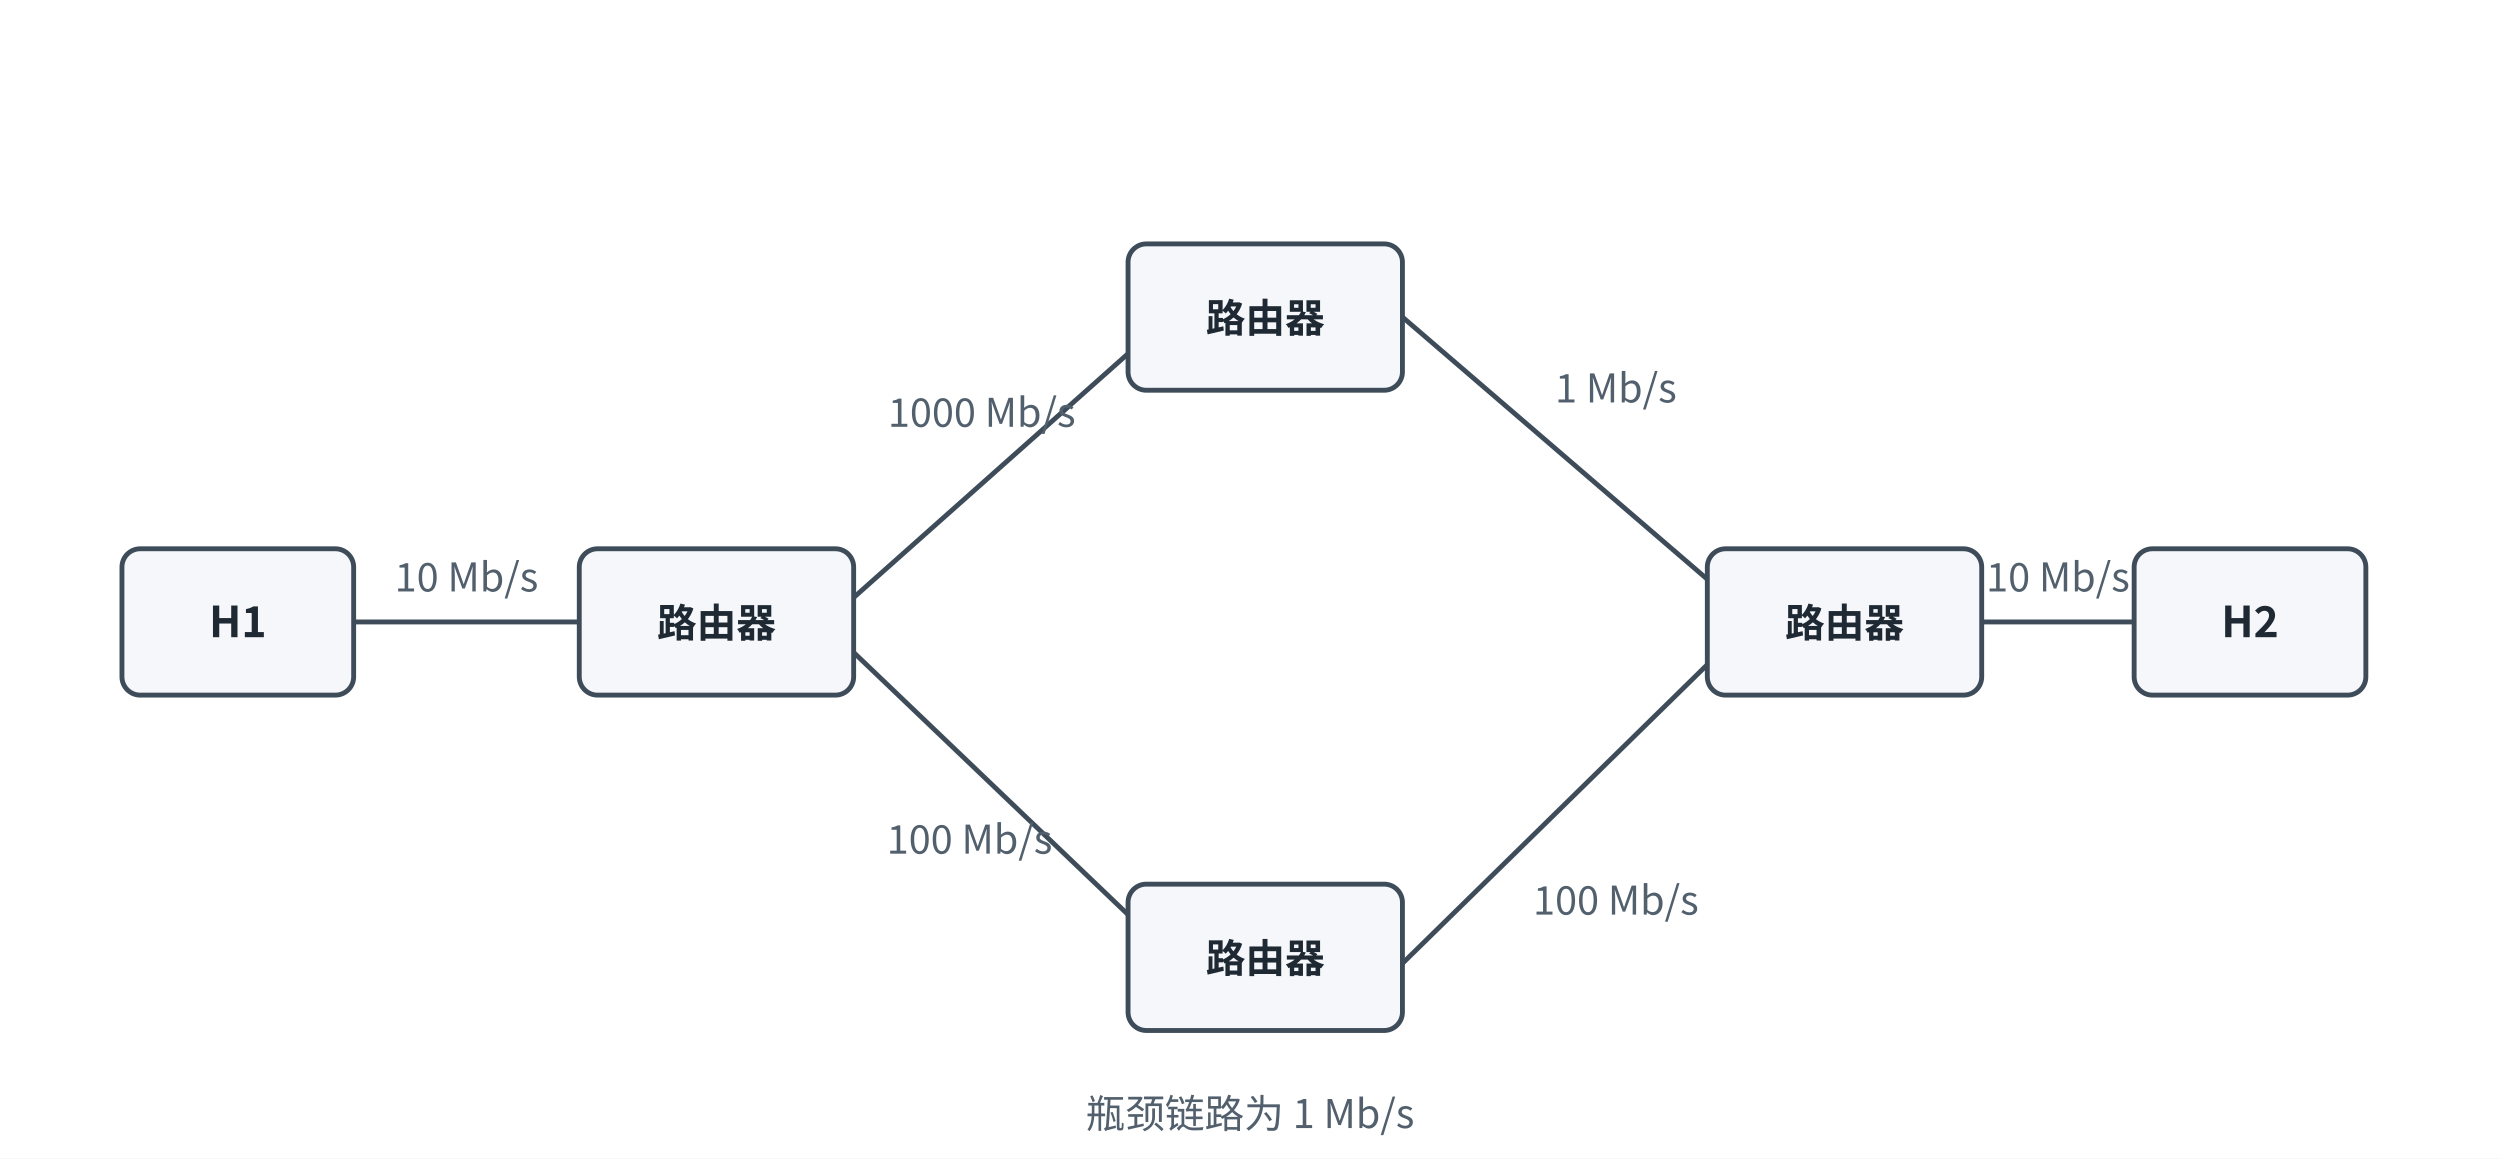
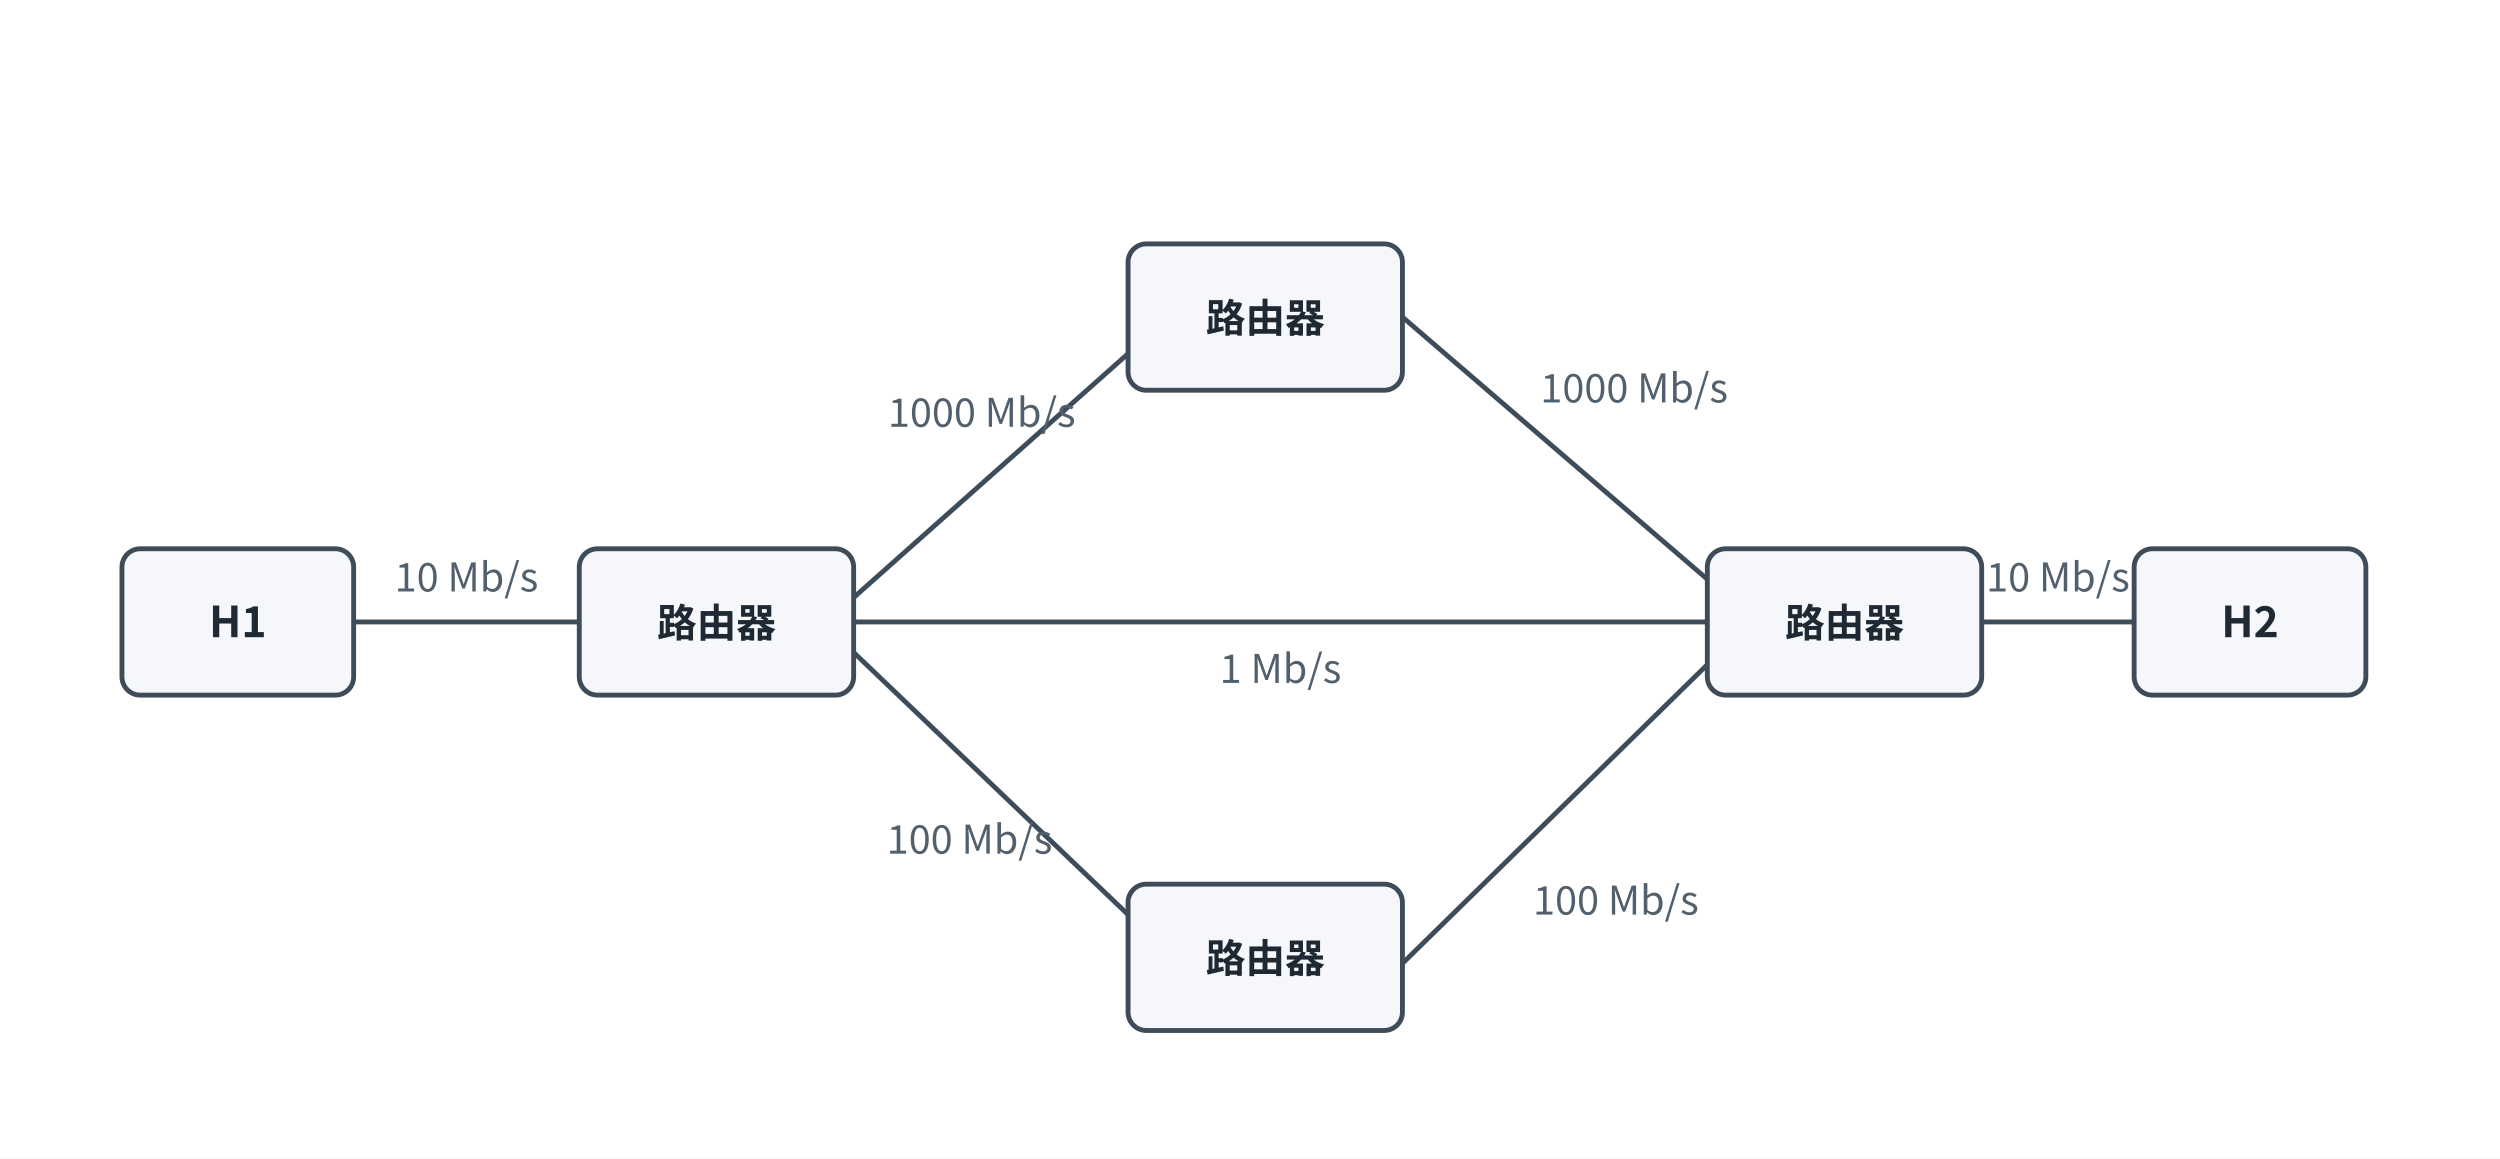
<svg xmlns="http://www.w3.org/2000/svg" viewBox="0 0 820 380" width="820" height="380" role="img">
  <defs>
    <marker id="ah" viewBox="0 0 10 10" refX="9" refY="5" markerWidth="7" markerHeight="7" orient="auto-start-reverse">
      <path d="M 0 0 L 10 5 L 0 10 z" fill="#3e4c59" />
    </marker>
  </defs>
  <rect width="820" height="380" fill="#ffffff" />
  <rect x="40" y="180" width="76" height="48" rx="6" fill="#f5f7fa" stroke="#3e4c59" stroke-width="1.6" />
  <text x="78.0" y="209.0" font-family="system-ui, 'Segoe UI', 'Noto Sans CJK SC', 'Microsoft YaHei', sans-serif" font-size="14" text-anchor="middle" fill="#1f2933" font-weight="600">H1</text>
  <rect x="190" y="180" width="90" height="48" rx="6" fill="#f5f7fa" stroke="#3e4c59" stroke-width="1.6" />
  <text x="235.0" y="209.0" font-family="system-ui, 'Segoe UI', 'Noto Sans CJK SC', 'Microsoft YaHei', sans-serif" font-size="13" text-anchor="middle" fill="#1f2933" font-weight="600">路由器</text>
  <rect x="370" y="80" width="90" height="48" rx="6" fill="#f5f7fa" stroke="#3e4c59" stroke-width="1.6" />
  <text x="415.0" y="109.0" font-family="system-ui, 'Segoe UI', 'Noto Sans CJK SC', 'Microsoft YaHei', sans-serif" font-size="13" text-anchor="middle" fill="#1f2933" font-weight="600">路由器</text>
  <rect x="370" y="290" width="90" height="48" rx="6" fill="#f5f7fa" stroke="#3e4c59" stroke-width="1.6" />
  <text x="415.0" y="319.0" font-family="system-ui, 'Segoe UI', 'Noto Sans CJK SC', 'Microsoft YaHei', sans-serif" font-size="13" text-anchor="middle" fill="#1f2933" font-weight="600">路由器</text>
  <rect x="560" y="180" width="90" height="48" rx="6" fill="#f5f7fa" stroke="#3e4c59" stroke-width="1.6" />
  <text x="605.0" y="209.0" font-family="system-ui, 'Segoe UI', 'Noto Sans CJK SC', 'Microsoft YaHei', sans-serif" font-size="13" text-anchor="middle" fill="#1f2933" font-weight="600">路由器</text>
  <rect x="700" y="180" width="76" height="48" rx="6" fill="#f5f7fa" stroke="#3e4c59" stroke-width="1.6" />
  <text x="738.0" y="209.0" font-family="system-ui, 'Segoe UI', 'Noto Sans CJK SC', 'Microsoft YaHei', sans-serif" font-size="14" text-anchor="middle" fill="#1f2933" font-weight="600">H2</text>
  <line x1="116" y1="204" x2="190" y2="204" stroke="#3e4c59" stroke-width="1.6" />
  <text x="153.0" y="194" font-family="system-ui, 'Segoe UI', 'Noto Sans CJK SC', 'Microsoft YaHei', sans-serif" font-size="13" text-anchor="middle" fill="#52606d" font-weight="400">10 Mb/s</text>
  <line x1="280" y1="196" x2="370" y2="116" stroke="#3e4c59" stroke-width="1.6" />
  <text x="322" y="140" font-family="system-ui, 'Segoe UI', 'Noto Sans CJK SC', 'Microsoft YaHei', sans-serif" font-size="13" text-anchor="middle" fill="#52606d" font-weight="400">1000 Mb/s</text>
  <line x1="280" y1="214" x2="370" y2="300" stroke="#3e4c59" stroke-width="1.6" />
  <text x="318" y="280" font-family="system-ui, 'Segoe UI', 'Noto Sans CJK SC', 'Microsoft YaHei', sans-serif" font-size="13" text-anchor="middle" fill="#52606d" font-weight="400">100 Mb/s</text>
  <line x1="460" y1="104" x2="560" y2="190" stroke="#3e4c59" stroke-width="1.6" />
-   <text x="530" y="132" font-family="system-ui, 'Segoe UI', 'Noto Sans CJK SC', 'Microsoft YaHei', sans-serif" font-size="13" text-anchor="middle" fill="#52606d" font-weight="400">1 Mb/s</text>
+   <text x="536" y="132" font-family="system-ui, 'Segoe UI', 'Noto Sans CJK SC', 'Microsoft YaHei', sans-serif" font-size="13" text-anchor="middle" fill="#52606d" font-weight="400">1000 Mb/s</text>
  <line x1="460" y1="316" x2="560" y2="218" stroke="#3e4c59" stroke-width="1.6" />
  <text x="530" y="300" font-family="system-ui, 'Segoe UI', 'Noto Sans CJK SC', 'Microsoft YaHei', sans-serif" font-size="13" text-anchor="middle" fill="#52606d" font-weight="400">100 Mb/s</text>
+   <line x1="280" y1="204" x2="560" y2="204" stroke="#3e4c59" stroke-width="1.6" />
+   <text x="420" y="224" font-family="system-ui, 'Segoe UI', 'Noto Sans CJK SC', 'Microsoft YaHei', sans-serif" font-size="13" text-anchor="middle" fill="#52606d" font-weight="400">1 Mb/s</text>
  <line x1="650" y1="204" x2="700" y2="204" stroke="#3e4c59" stroke-width="1.6" />
  <text x="675.0" y="194" font-family="system-ui, 'Segoe UI', 'Noto Sans CJK SC', 'Microsoft YaHei', sans-serif" font-size="13" text-anchor="middle" fill="#52606d" font-weight="400">10 Mb/s</text>
-   <text x="410.0" y="370" font-family="system-ui, 'Segoe UI', 'Noto Sans CJK SC', 'Microsoft YaHei', sans-serif" font-size="13" text-anchor="middle" fill="#52606d" font-weight="400">瓶颈链路为 1 Mb/s</text>
</svg>
